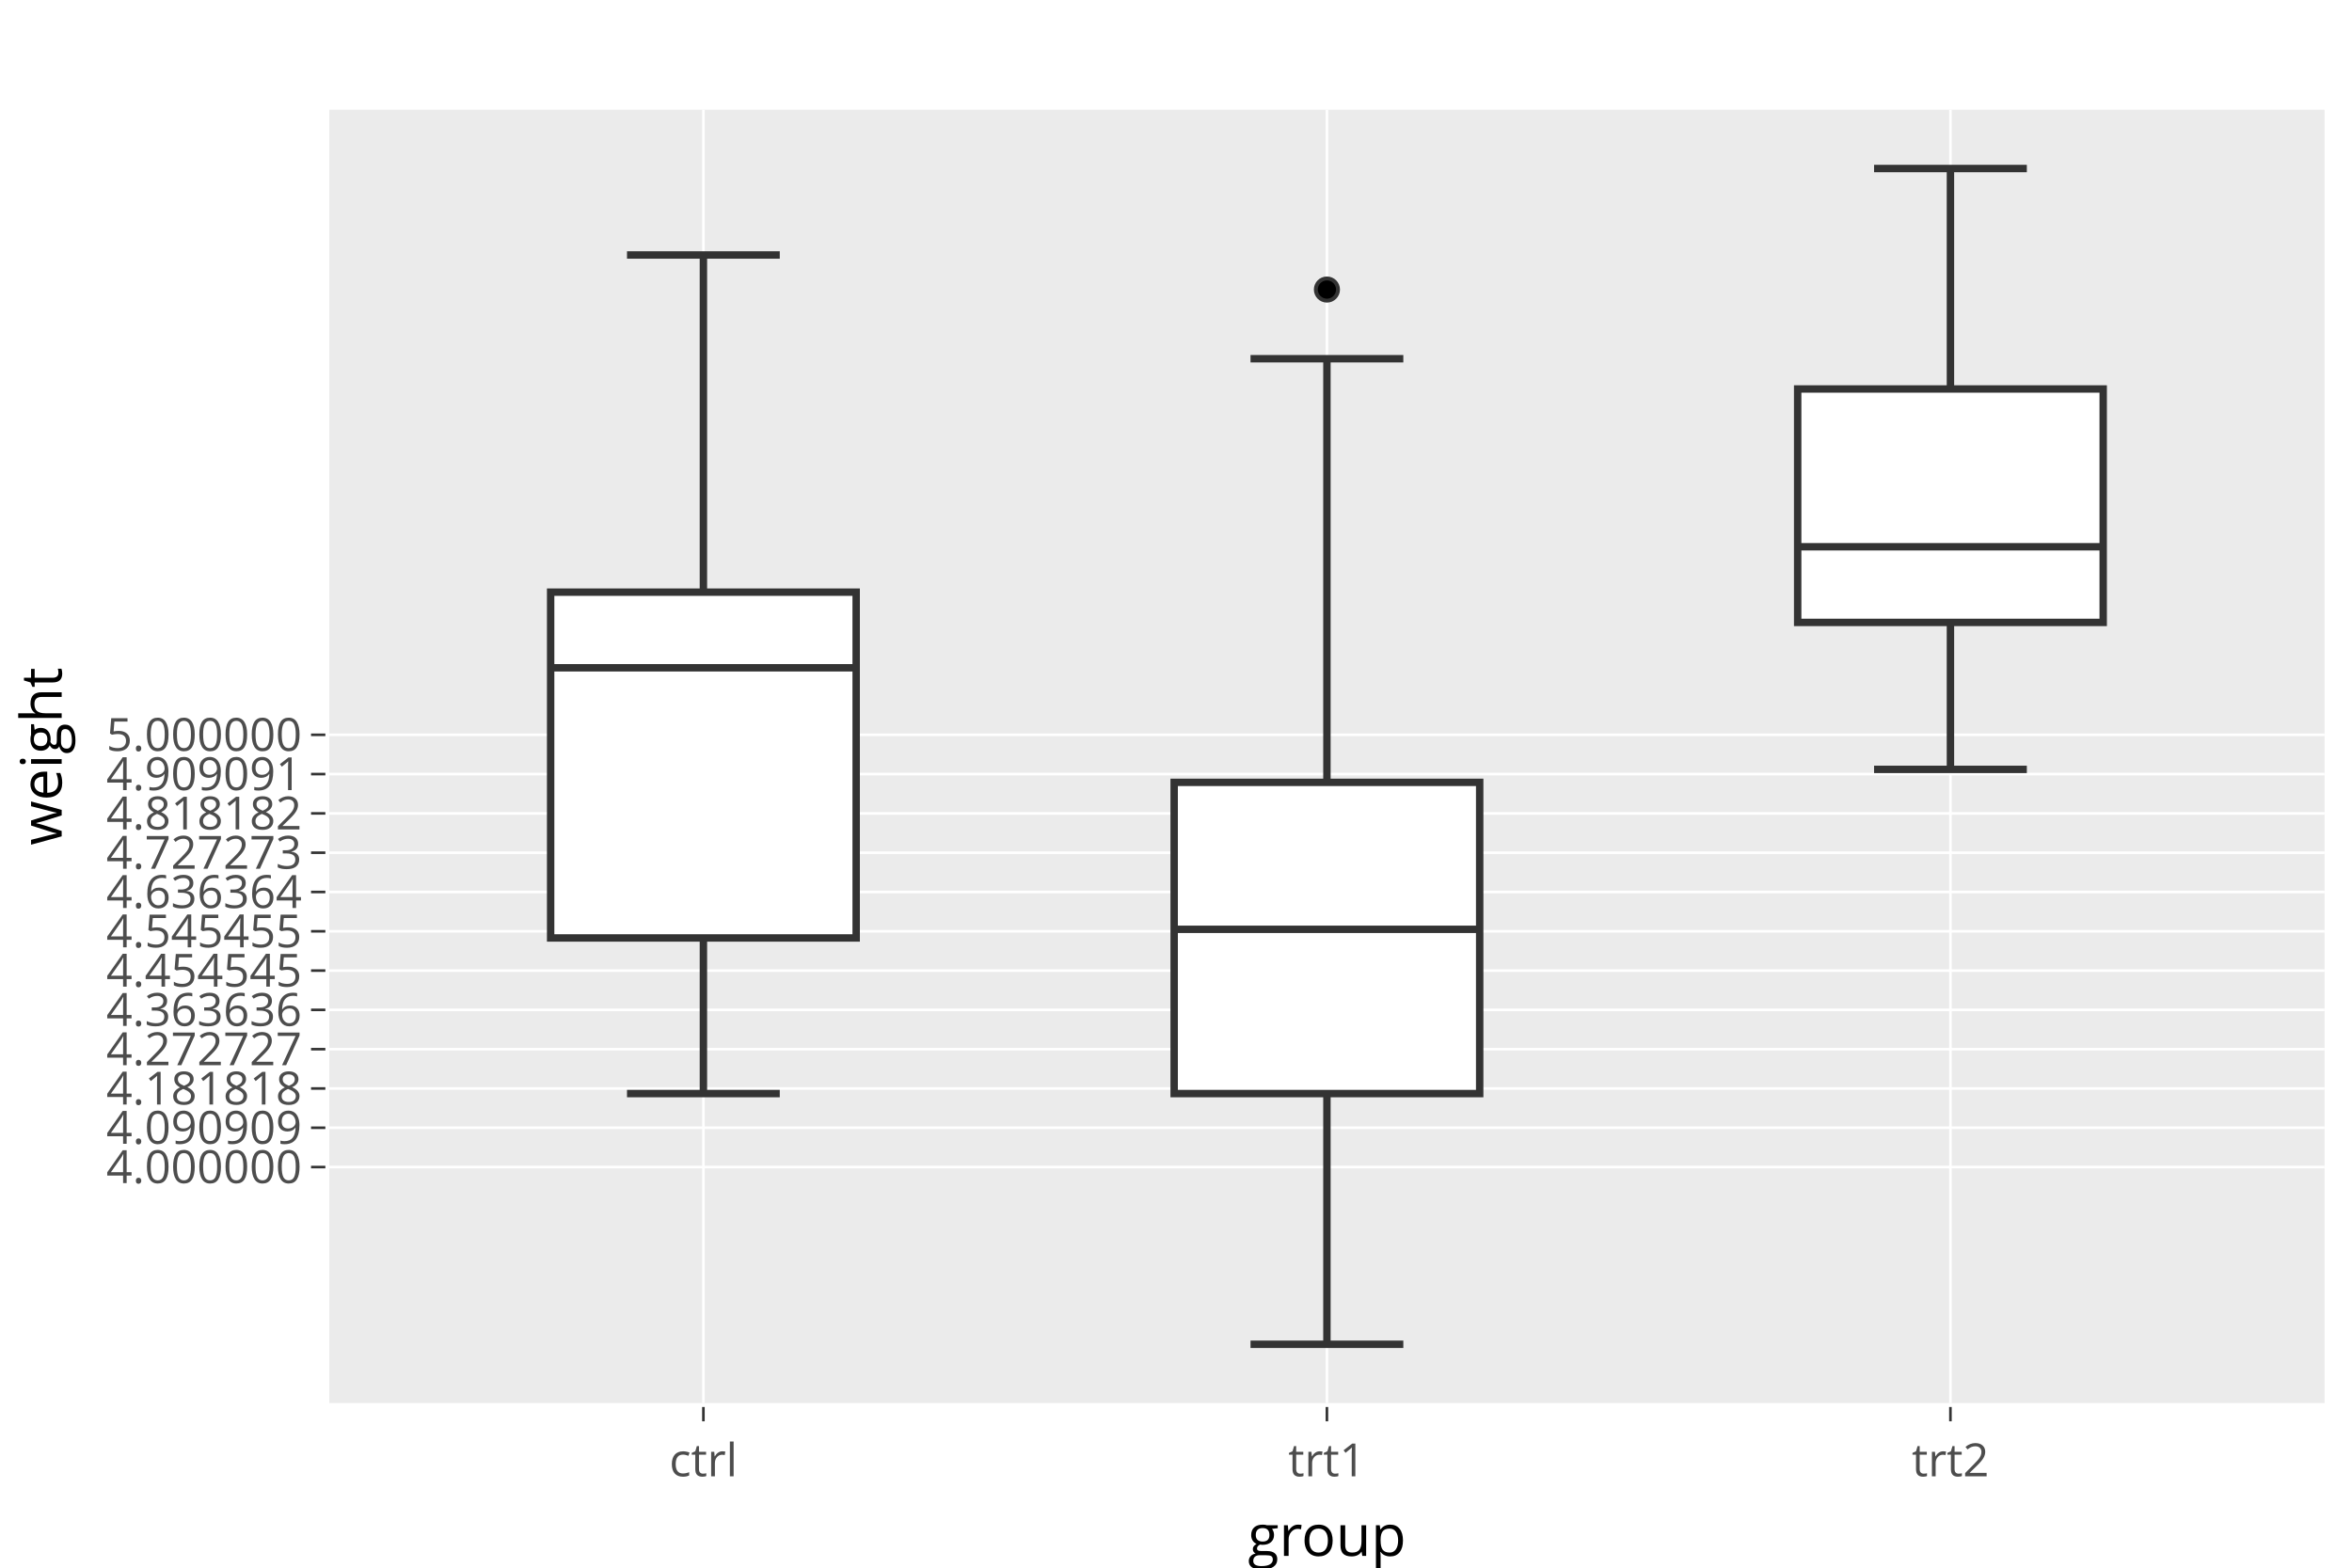
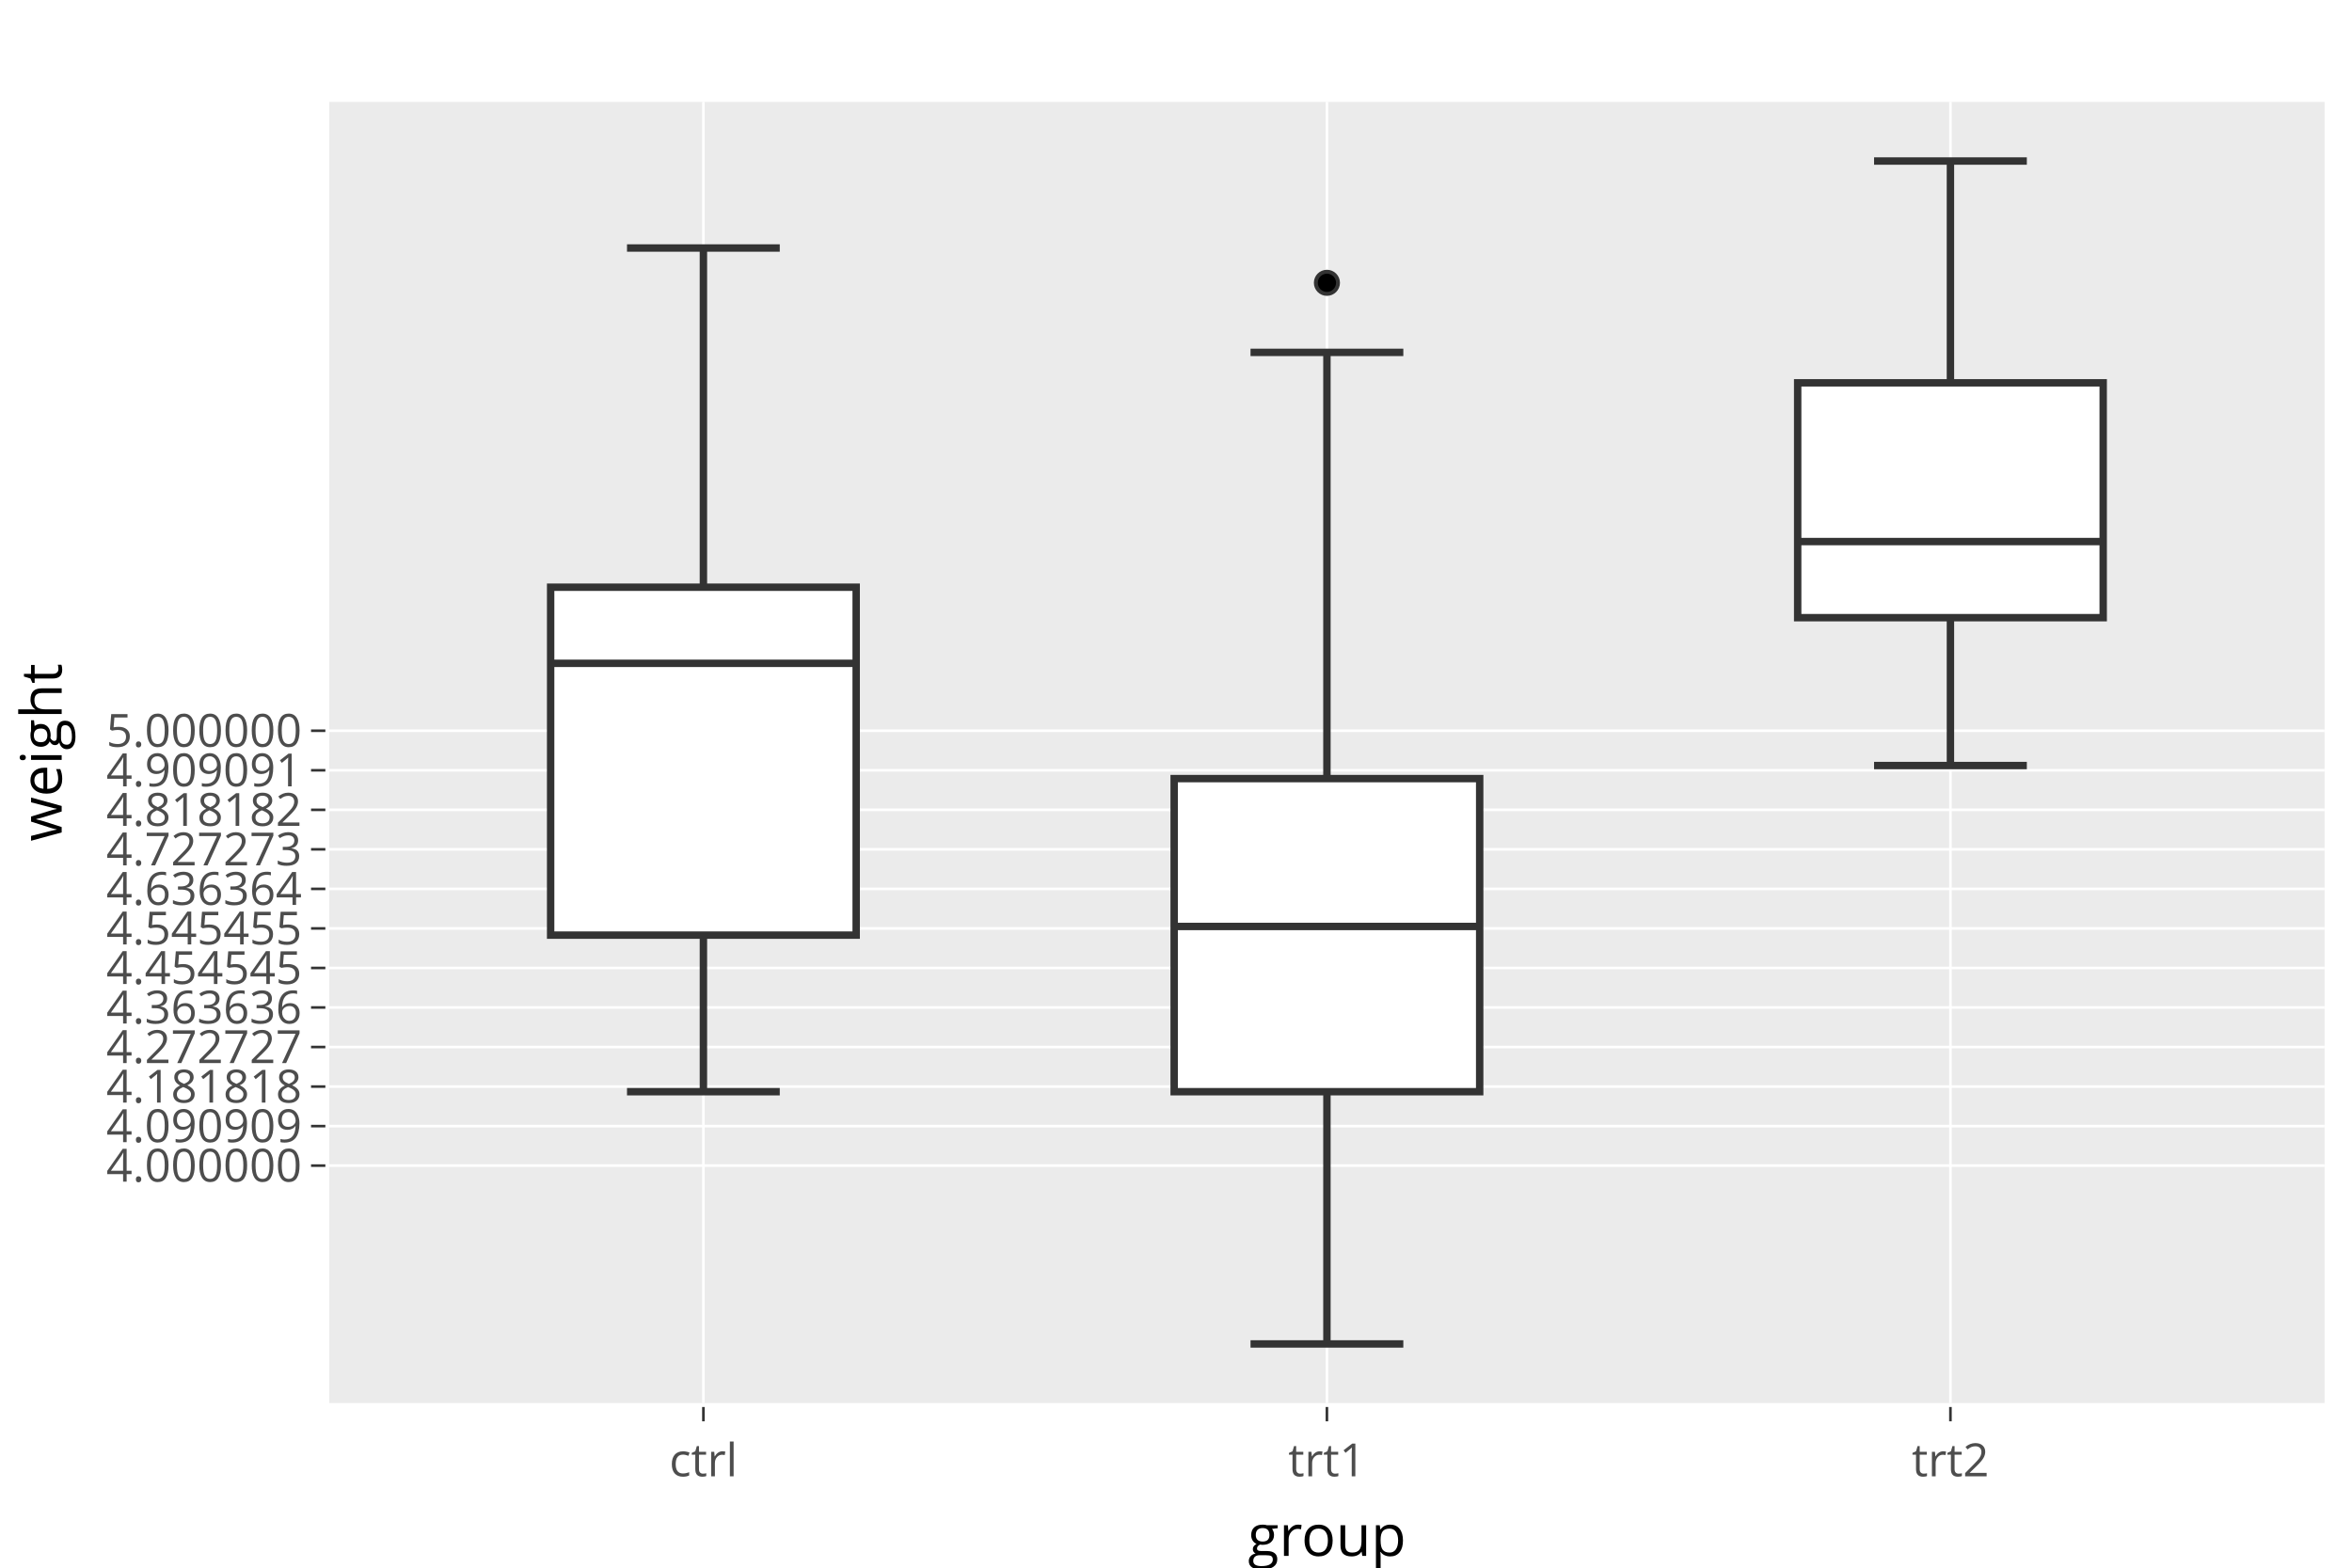
<svg xmlns="http://www.w3.org/2000/svg" class="main-svg" width="600" height="400" viewBox="0 0 600 400">
  <rect x="0" y="0" width="600" height="400" style="fill: rgb(255, 255, 255); fill-opacity: 1;" />
  <defs id="defs-">
    <g class="clips">
      <clipPath id="clipxyplot" class="plotclip">
-         <rect width="509" height="330" />
+         <rect width="509" height="332" />
      </clipPath>
      <clipPath class="axesclip" id="clipx">
        <rect x="84" y="0" width="509" height="400" />
      </clipPath>
      <clipPath class="axesclip" id="clipy">
-         <rect x="0" y="28" width="600" height="330" />
+         <rect x="0" y="26" width="600" height="332" />
      </clipPath>
      <clipPath class="axesclip" id="clipxy">
-         <rect x="84" y="28" width="509" height="330" />
+         <rect x="84" y="26" width="509" height="332" />
      </clipPath>
    </g>
    <g class="gradients" />
  </defs>
  <g class="bglayer">
-     <rect class="bg" x="84" y="28" width="509" height="330" style="fill: rgb(235, 235, 235); fill-opacity: 1; stroke-width: 0;" />
+     <rect class="bg" x="84" y="26" width="509" height="332" style="fill: rgb(235, 235, 235); fill-opacity: 1; stroke-width: 0;" />
  </g>
  <g class="layer-below">
    <g class="imagelayer" />
    <g class="shapelayer" />
  </g>
  <g class="cartesianlayer">
    <g class="subplot xy">
      <g class="layer-subplot">
        <g class="shapelayer" />
        <g class="imagelayer" />
      </g>
      <g class="gridlayer">
        <g class="x">
-           <path class="xgrid crisp" d="M0,28v330" transform="translate(179.44,0)" style="stroke: rgb(255, 255, 255); stroke-opacity: 1; stroke-width: 0.664px;" />
-           <path class="xgrid crisp" d="M0,28v330" transform="translate(338.5,0)" style="stroke: rgb(255, 255, 255); stroke-opacity: 1; stroke-width: 0.664px;" />
-           <path class="xgrid crisp" d="M0,28v330" transform="translate(497.56,0)" style="stroke: rgb(255, 255, 255); stroke-opacity: 1; stroke-width: 0.664px;" />
+           <path class="xgrid crisp" d="M0,26v332" transform="translate(179.44,0)" style="stroke: rgb(255, 255, 255); stroke-opacity: 1; stroke-width: 0.664px;" />
+           <path class="xgrid crisp" d="M0,26v332" transform="translate(338.5,0)" style="stroke: rgb(255, 255, 255); stroke-opacity: 1; stroke-width: 0.664px;" />
+           <path class="xgrid crisp" d="M0,26v332" transform="translate(497.56,0)" style="stroke: rgb(255, 255, 255); stroke-opacity: 1; stroke-width: 0.664px;" />
        </g>
        <g class="y">
-           <path class="ygrid crisp" d="M84,0h509" transform="translate(0,297.78)" style="stroke: rgb(255, 255, 255); stroke-opacity: 1; stroke-width: 0.664px;" />
-           <path class="ygrid crisp" d="M84,0h509" transform="translate(0,287.75)" style="stroke: rgb(255, 255, 255); stroke-opacity: 1; stroke-width: 0.664px;" />
-           <path class="ygrid crisp" d="M84,0h509" transform="translate(0,277.73)" style="stroke: rgb(255, 255, 255); stroke-opacity: 1; stroke-width: 0.664px;" />
-           <path class="ygrid crisp" d="M84,0h509" transform="translate(0,267.7)" style="stroke: rgb(255, 255, 255); stroke-opacity: 1; stroke-width: 0.664px;" />
-           <path class="ygrid crisp" d="M84,0h509" transform="translate(0,257.67)" style="stroke: rgb(255, 255, 255); stroke-opacity: 1; stroke-width: 0.664px;" />
-           <path class="ygrid crisp" d="M84,0h509" transform="translate(0,247.65)" style="stroke: rgb(255, 255, 255); stroke-opacity: 1; stroke-width: 0.664px;" />
-           <path class="ygrid crisp" d="M84,0h509" transform="translate(0,237.62)" style="stroke: rgb(255, 255, 255); stroke-opacity: 1; stroke-width: 0.664px;" />
-           <path class="ygrid crisp" d="M84,0h509" transform="translate(0,227.59)" style="stroke: rgb(255, 255, 255); stroke-opacity: 1; stroke-width: 0.664px;" />
-           <path class="ygrid crisp" d="M84,0h509" transform="translate(0,217.57)" style="stroke: rgb(255, 255, 255); stroke-opacity: 1; stroke-width: 0.664px;" />
-           <path class="ygrid crisp" d="M84,0h509" transform="translate(0,207.54)" style="stroke: rgb(255, 255, 255); stroke-opacity: 1; stroke-width: 0.664px;" />
-           <path class="ygrid crisp" d="M84,0h509" transform="translate(0,197.51)" style="stroke: rgb(255, 255, 255); stroke-opacity: 1; stroke-width: 0.664px;" />
-           <path class="ygrid crisp" d="M84,0h509" transform="translate(0,187.49)" style="stroke: rgb(255, 255, 255); stroke-opacity: 1; stroke-width: 0.664px;" />
+           <path class="ygrid crisp" d="M84,0h509" transform="translate(0,297.41)" style="stroke: rgb(255, 255, 255); stroke-opacity: 1; stroke-width: 0.664px;" />
+           <path class="ygrid crisp" d="M84,0h509" transform="translate(0,287.33)" style="stroke: rgb(255, 255, 255); stroke-opacity: 1; stroke-width: 0.664px;" />
+           <path class="ygrid crisp" d="M84,0h509" transform="translate(0,277.24)" style="stroke: rgb(255, 255, 255); stroke-opacity: 1; stroke-width: 0.664px;" />
+           <path class="ygrid crisp" d="M84,0h509" transform="translate(0,267.15)" style="stroke: rgb(255, 255, 255); stroke-opacity: 1; stroke-width: 0.664px;" />
+           <path class="ygrid crisp" d="M84,0h509" transform="translate(0,257.06)" style="stroke: rgb(255, 255, 255); stroke-opacity: 1; stroke-width: 0.664px;" />
+           <path class="ygrid crisp" d="M84,0h509" transform="translate(0,246.98)" style="stroke: rgb(255, 255, 255); stroke-opacity: 1; stroke-width: 0.664px;" />
+           <path class="ygrid crisp" d="M84,0h509" transform="translate(0,236.89)" style="stroke: rgb(255, 255, 255); stroke-opacity: 1; stroke-width: 0.664px;" />
+           <path class="ygrid crisp" d="M84,0h509" transform="translate(0,226.8)" style="stroke: rgb(255, 255, 255); stroke-opacity: 1; stroke-width: 0.664px;" />
+           <path class="ygrid crisp" d="M84,0h509" transform="translate(0,216.71)" style="stroke: rgb(255, 255, 255); stroke-opacity: 1; stroke-width: 0.664px;" />
+           <path class="ygrid crisp" d="M84,0h509" transform="translate(0,206.63)" style="stroke: rgb(255, 255, 255); stroke-opacity: 1; stroke-width: 0.664px;" />
+           <path class="ygrid crisp" d="M84,0h509" transform="translate(0,196.54)" style="stroke: rgb(255, 255, 255); stroke-opacity: 1; stroke-width: 0.664px;" />
+           <path class="ygrid crisp" d="M84,0h509" transform="translate(0,186.45)" style="stroke: rgb(255, 255, 255); stroke-opacity: 1; stroke-width: 0.664px;" />
        </g>
      </g>
      <g class="zerolinelayer" />
      <path class="xlines-below" />
      <path class="ylines-below" />
      <g class="overlines-below" />
      <g class="xaxislayer-below" />
      <g class="yaxislayer-below" />
      <g class="overaxes-below" />
-       <g class="plot" transform="translate(84, 28)" clip-path="url(#clipxyplot)">
+       <g class="plot" transform="translate(84, 26)" clip-path="url(#clipxyplot)">
        <g class="boxlayer mlayer">
          <g class="trace boxes" style="opacity: 1;">
-             <path class="box" d="M56.47,142.39H134.41M56.47,211.32H134.41V123.09H56.47ZM95.44,211.32V251.03M95.44,123.09V37.06M75.95,251.03H114.92M75.95,37.06H114.92" style="vector-effect: non-scaling-stroke; stroke-width: 1.89px; stroke: rgb(51, 51, 51); stroke-opacity: 1; fill: rgb(255, 255, 255); fill-opacity: 1;" />
-             <path class="box" d="M215.53,209.12H293.47M215.53,251.03H293.47V171.62H215.53ZM254.5,251.03V315M254.5,171.62V63.53M235.01,315H273.99M235.01,63.53H273.99" style="vector-effect: non-scaling-stroke; stroke-width: 1.89px; stroke: rgb(51, 51, 51); stroke-opacity: 1; fill: rgb(255, 255, 255); fill-opacity: 1;" />
-             <path class="box" d="M374.59,111.51H452.53M374.59,130.81H452.53V71.25H374.59ZM413.56,130.81V168.31M413.56,71.25V15M394.08,168.31H433.05M394.08,15H433.05" style="vector-effect: non-scaling-stroke; stroke-width: 1.89px; stroke: rgb(51, 51, 51); stroke-opacity: 1; fill: rgb(255, 255, 255); fill-opacity: 1;" />
+             <path class="box" d="M56.47,143.25H134.41M56.47,212.6H134.41V123.83H56.47ZM95.44,212.6V252.55M95.44,123.83V37.28M75.95,252.55H114.92M75.95,37.28H114.92" style="vector-effect: non-scaling-stroke; stroke-width: 1.89px; stroke: rgb(51, 51, 51); stroke-opacity: 1; fill: rgb(255, 255, 255); fill-opacity: 1;" />
+             <path class="box" d="M215.53,210.39H293.47M215.53,252.55H293.47V172.66H215.53ZM254.5,252.55V316.91M254.5,172.66V63.91M235.01,316.91H273.99M235.01,63.91H273.99" style="vector-effect: non-scaling-stroke; stroke-width: 1.89px; stroke: rgb(51, 51, 51); stroke-opacity: 1; fill: rgb(255, 255, 255); fill-opacity: 1;" />
+             <path class="box" d="M374.59,112.18H452.53M374.59,131.6H452.53V71.68H374.59ZM413.56,131.6V169.33M413.56,71.68V15.09M394.08,169.33H433.05M394.08,15.09H433.05" style="vector-effect: non-scaling-stroke; stroke-width: 1.89px; stroke: rgb(51, 51, 51); stroke-opacity: 1; fill: rgb(255, 255, 255); fill-opacity: 1;" />
            <g class="points" />
            <g class="points">
-               <path class="point" transform="translate(254.5,45.88)" d="M2.83,0A2.83,2.83 0 1,1 0,-2.83A2.83,2.83 0 0,1 2.83,0Z" style="opacity: 1; stroke-width: 1px; fill: rgb(0, 0, 0); fill-opacity: 1; stroke: rgb(51, 51, 51); stroke-opacity: 1;" />
+               <path class="point" transform="translate(254.5,46.16)" d="M2.83,0A2.83,2.83 0 1,1 0,-2.83A2.83,2.83 0 0,1 2.83,0Z" style="opacity: 1; stroke-width: 1px; fill: rgb(0, 0, 0); fill-opacity: 1; stroke: rgb(51, 51, 51); stroke-opacity: 1;" />
            </g>
            <g class="points" />
          </g>
        </g>
      </g>
      <g class="overplot" />
      <path class="xlines-above crisp" d="" style="fill: none; stroke-width: 1px; stroke: rgb(0, 0, 0); stroke-opacity: 0;" />
      <path class="ylines-above crisp" d="" style="fill: none; stroke-width: 1px; stroke: rgb(0, 0, 0); stroke-opacity: 0;" />
      <g class="overlines-above" />
      <g class="xaxislayer-above">
        <path class="xtick ticks crisp" d="M0,359v3.653" transform="translate(179.44,0)" style="stroke: rgb(51, 51, 51); stroke-opacity: 1; stroke-width: 0.664px;" />
        <path class="xtick ticks crisp" d="M0,359v3.653" transform="translate(338.5,0)" style="stroke: rgb(51, 51, 51); stroke-opacity: 1; stroke-width: 0.664px;" />
        <path class="xtick ticks crisp" d="M0,359v3.653" transform="translate(497.56,0)" style="stroke: rgb(51, 51, 51); stroke-opacity: 1; stroke-width: 0.664px;" />
        <g class="xtick">
          <text text-anchor="middle" x="0" y="376.68" transform="translate(179.44,0)" style="font-family: 'Open Sans', verdana, arial, sans-serif; font-size: 11.69px; fill: rgb(77, 77, 77); fill-opacity: 1; white-space: pre;">ctrl</text>
        </g>
        <g class="xtick">
          <text text-anchor="middle" x="0" y="376.68" transform="translate(338.5,0)" style="font-family: 'Open Sans', verdana, arial, sans-serif; font-size: 11.69px; fill: rgb(77, 77, 77); fill-opacity: 1; white-space: pre;">trt1</text>
        </g>
        <g class="xtick">
          <text text-anchor="middle" x="0" y="376.68" transform="translate(497.56,0)" style="font-family: 'Open Sans', verdana, arial, sans-serif; font-size: 11.69px; fill: rgb(77, 77, 77); fill-opacity: 1; white-space: pre;">trt2</text>
        </g>
      </g>
      <g class="yaxislayer-above">
-         <path class="ytick ticks crisp" d="M83,0h-3.653" transform="translate(0,297.78)" style="stroke: rgb(51, 51, 51); stroke-opacity: 1; stroke-width: 0.664px;" />
-         <path class="ytick ticks crisp" d="M83,0h-3.653" transform="translate(0,287.75)" style="stroke: rgb(51, 51, 51); stroke-opacity: 1; stroke-width: 0.664px;" />
-         <path class="ytick ticks crisp" d="M83,0h-3.653" transform="translate(0,277.73)" style="stroke: rgb(51, 51, 51); stroke-opacity: 1; stroke-width: 0.664px;" />
-         <path class="ytick ticks crisp" d="M83,0h-3.653" transform="translate(0,267.7)" style="stroke: rgb(51, 51, 51); stroke-opacity: 1; stroke-width: 0.664px;" />
-         <path class="ytick ticks crisp" d="M83,0h-3.653" transform="translate(0,257.67)" style="stroke: rgb(51, 51, 51); stroke-opacity: 1; stroke-width: 0.664px;" />
-         <path class="ytick ticks crisp" d="M83,0h-3.653" transform="translate(0,247.65)" style="stroke: rgb(51, 51, 51); stroke-opacity: 1; stroke-width: 0.664px;" />
-         <path class="ytick ticks crisp" d="M83,0h-3.653" transform="translate(0,237.62)" style="stroke: rgb(51, 51, 51); stroke-opacity: 1; stroke-width: 0.664px;" />
-         <path class="ytick ticks crisp" d="M83,0h-3.653" transform="translate(0,227.59)" style="stroke: rgb(51, 51, 51); stroke-opacity: 1; stroke-width: 0.664px;" />
-         <path class="ytick ticks crisp" d="M83,0h-3.653" transform="translate(0,217.57)" style="stroke: rgb(51, 51, 51); stroke-opacity: 1; stroke-width: 0.664px;" />
-         <path class="ytick ticks crisp" d="M83,0h-3.653" transform="translate(0,207.54)" style="stroke: rgb(51, 51, 51); stroke-opacity: 1; stroke-width: 0.664px;" />
-         <path class="ytick ticks crisp" d="M83,0h-3.653" transform="translate(0,197.51)" style="stroke: rgb(51, 51, 51); stroke-opacity: 1; stroke-width: 0.664px;" />
-         <path class="ytick ticks crisp" d="M83,0h-3.653" transform="translate(0,187.49)" style="stroke: rgb(51, 51, 51); stroke-opacity: 1; stroke-width: 0.664px;" />
+         <path class="ytick ticks crisp" d="M83,0h-3.653" transform="translate(0,297.41)" style="stroke: rgb(51, 51, 51); stroke-opacity: 1; stroke-width: 0.664px;" />
+         <path class="ytick ticks crisp" d="M83,0h-3.653" transform="translate(0,287.33)" style="stroke: rgb(51, 51, 51); stroke-opacity: 1; stroke-width: 0.664px;" />
+         <path class="ytick ticks crisp" d="M83,0h-3.653" transform="translate(0,277.24)" style="stroke: rgb(51, 51, 51); stroke-opacity: 1; stroke-width: 0.664px;" />
+         <path class="ytick ticks crisp" d="M83,0h-3.653" transform="translate(0,267.15)" style="stroke: rgb(51, 51, 51); stroke-opacity: 1; stroke-width: 0.664px;" />
+         <path class="ytick ticks crisp" d="M83,0h-3.653" transform="translate(0,257.06)" style="stroke: rgb(51, 51, 51); stroke-opacity: 1; stroke-width: 0.664px;" />
+         <path class="ytick ticks crisp" d="M83,0h-3.653" transform="translate(0,246.98)" style="stroke: rgb(51, 51, 51); stroke-opacity: 1; stroke-width: 0.664px;" />
+         <path class="ytick ticks crisp" d="M83,0h-3.653" transform="translate(0,236.89)" style="stroke: rgb(51, 51, 51); stroke-opacity: 1; stroke-width: 0.664px;" />
+         <path class="ytick ticks crisp" d="M83,0h-3.653" transform="translate(0,226.8)" style="stroke: rgb(51, 51, 51); stroke-opacity: 1; stroke-width: 0.664px;" />
+         <path class="ytick ticks crisp" d="M83,0h-3.653" transform="translate(0,216.71)" style="stroke: rgb(51, 51, 51); stroke-opacity: 1; stroke-width: 0.664px;" />
+         <path class="ytick ticks crisp" d="M83,0h-3.653" transform="translate(0,206.63)" style="stroke: rgb(51, 51, 51); stroke-opacity: 1; stroke-width: 0.664px;" />
+         <path class="ytick ticks crisp" d="M83,0h-3.653" transform="translate(0,196.54)" style="stroke: rgb(51, 51, 51); stroke-opacity: 1; stroke-width: 0.664px;" />
+         <path class="ytick ticks crisp" d="M83,0h-3.653" transform="translate(0,186.45)" style="stroke: rgb(51, 51, 51); stroke-opacity: 1; stroke-width: 0.664px;" />
        <g class="ytick">
-           <text text-anchor="end" x="77.009" y="4.091" transform="translate(0,297.78)" style="font-family: 'Open Sans', verdana, arial, sans-serif; font-size: 11.69px; fill: rgb(77, 77, 77); fill-opacity: 1; white-space: pre;">4.000000</text>
+           <text text-anchor="end" x="77.009" y="4.091" transform="translate(0,297.41)" style="font-family: 'Open Sans', verdana, arial, sans-serif; font-size: 11.69px; fill: rgb(77, 77, 77); fill-opacity: 1; white-space: pre;">4.000000</text>
        </g>
        <g class="ytick">
-           <text text-anchor="end" x="77.009" y="4.091" transform="translate(0,287.75)" style="font-family: 'Open Sans', verdana, arial, sans-serif; font-size: 11.69px; fill: rgb(77, 77, 77); fill-opacity: 1; white-space: pre;">4.090909</text>
+           <text text-anchor="end" x="77.009" y="4.091" transform="translate(0,287.33)" style="font-family: 'Open Sans', verdana, arial, sans-serif; font-size: 11.69px; fill: rgb(77, 77, 77); fill-opacity: 1; white-space: pre;">4.090909</text>
        </g>
        <g class="ytick">
-           <text text-anchor="end" x="77.009" y="4.091" transform="translate(0,277.73)" style="font-family: 'Open Sans', verdana, arial, sans-serif; font-size: 11.69px; fill: rgb(77, 77, 77); fill-opacity: 1; white-space: pre;">4.181818</text>
+           <text text-anchor="end" x="77.009" y="4.091" transform="translate(0,277.24)" style="font-family: 'Open Sans', verdana, arial, sans-serif; font-size: 11.69px; fill: rgb(77, 77, 77); fill-opacity: 1; white-space: pre;">4.181818</text>
        </g>
        <g class="ytick">
-           <text text-anchor="end" x="77.009" y="4.091" transform="translate(0,267.7)" style="font-family: 'Open Sans', verdana, arial, sans-serif; font-size: 11.69px; fill: rgb(77, 77, 77); fill-opacity: 1; white-space: pre;">4.272727</text>
+           <text text-anchor="end" x="77.009" y="4.091" transform="translate(0,267.15)" style="font-family: 'Open Sans', verdana, arial, sans-serif; font-size: 11.69px; fill: rgb(77, 77, 77); fill-opacity: 1; white-space: pre;">4.272727</text>
        </g>
        <g class="ytick">
-           <text text-anchor="end" x="77.009" y="4.091" transform="translate(0,257.67)" style="font-family: 'Open Sans', verdana, arial, sans-serif; font-size: 11.69px; fill: rgb(77, 77, 77); fill-opacity: 1; white-space: pre;">4.363636</text>
+           <text text-anchor="end" x="77.009" y="4.091" transform="translate(0,257.06)" style="font-family: 'Open Sans', verdana, arial, sans-serif; font-size: 11.69px; fill: rgb(77, 77, 77); fill-opacity: 1; white-space: pre;">4.363636</text>
        </g>
        <g class="ytick">
-           <text text-anchor="end" x="77.009" y="4.091" transform="translate(0,247.65)" style="font-family: 'Open Sans', verdana, arial, sans-serif; font-size: 11.69px; fill: rgb(77, 77, 77); fill-opacity: 1; white-space: pre;">4.454545</text>
+           <text text-anchor="end" x="77.009" y="4.091" transform="translate(0,246.98)" style="font-family: 'Open Sans', verdana, arial, sans-serif; font-size: 11.69px; fill: rgb(77, 77, 77); fill-opacity: 1; white-space: pre;">4.454545</text>
        </g>
        <g class="ytick">
-           <text text-anchor="end" x="77.009" y="4.091" transform="translate(0,237.62)" style="font-family: 'Open Sans', verdana, arial, sans-serif; font-size: 11.69px; fill: rgb(77, 77, 77); fill-opacity: 1; white-space: pre;">4.545455</text>
+           <text text-anchor="end" x="77.009" y="4.091" transform="translate(0,236.89)" style="font-family: 'Open Sans', verdana, arial, sans-serif; font-size: 11.69px; fill: rgb(77, 77, 77); fill-opacity: 1; white-space: pre;">4.545455</text>
        </g>
        <g class="ytick">
-           <text text-anchor="end" x="77.009" y="4.091" transform="translate(0,227.59)" style="font-family: 'Open Sans', verdana, arial, sans-serif; font-size: 11.69px; fill: rgb(77, 77, 77); fill-opacity: 1; white-space: pre;">4.636364</text>
+           <text text-anchor="end" x="77.009" y="4.091" transform="translate(0,226.8)" style="font-family: 'Open Sans', verdana, arial, sans-serif; font-size: 11.69px; fill: rgb(77, 77, 77); fill-opacity: 1; white-space: pre;">4.636364</text>
        </g>
        <g class="ytick">
-           <text text-anchor="end" x="77.009" y="4.091" transform="translate(0,217.57)" style="font-family: 'Open Sans', verdana, arial, sans-serif; font-size: 11.69px; fill: rgb(77, 77, 77); fill-opacity: 1; white-space: pre;">4.727273</text>
+           <text text-anchor="end" x="77.009" y="4.091" transform="translate(0,216.71)" style="font-family: 'Open Sans', verdana, arial, sans-serif; font-size: 11.69px; fill: rgb(77, 77, 77); fill-opacity: 1; white-space: pre;">4.727273</text>
        </g>
        <g class="ytick">
-           <text text-anchor="end" x="77.009" y="4.091" transform="translate(0,207.54)" style="font-family: 'Open Sans', verdana, arial, sans-serif; font-size: 11.69px; fill: rgb(77, 77, 77); fill-opacity: 1; white-space: pre;">4.818182</text>
+           <text text-anchor="end" x="77.009" y="4.091" transform="translate(0,206.63)" style="font-family: 'Open Sans', verdana, arial, sans-serif; font-size: 11.69px; fill: rgb(77, 77, 77); fill-opacity: 1; white-space: pre;">4.818182</text>
        </g>
        <g class="ytick">
-           <text text-anchor="end" x="77.009" y="4.091" transform="translate(0,197.51)" style="font-family: 'Open Sans', verdana, arial, sans-serif; font-size: 11.69px; fill: rgb(77, 77, 77); fill-opacity: 1; white-space: pre;">4.909091</text>
+           <text text-anchor="end" x="77.009" y="4.091" transform="translate(0,196.54)" style="font-family: 'Open Sans', verdana, arial, sans-serif; font-size: 11.69px; fill: rgb(77, 77, 77); fill-opacity: 1; white-space: pre;">4.909091</text>
        </g>
        <g class="ytick">
-           <text text-anchor="end" x="77.009" y="4.091" transform="translate(0,187.49)" style="font-family: 'Open Sans', verdana, arial, sans-serif; font-size: 11.69px; fill: rgb(77, 77, 77); fill-opacity: 1; white-space: pre;">5.000000</text>
+           <text text-anchor="end" x="77.009" y="4.091" transform="translate(0,186.45)" style="font-family: 'Open Sans', verdana, arial, sans-serif; font-size: 11.69px; fill: rgb(77, 77, 77); fill-opacity: 1; white-space: pre;">5.000000</text>
        </g>
      </g>
      <g class="overaxes-above" />
    </g>
  </g>
  <g class="polarlayer" />
  <g class="ternarylayer" />
  <g class="geolayer" />
  <g class="pielayer" />
  <g class="glimages" />
  <defs id="topdefs-">
    <g class="clips" />
  </defs>
  <g class="layer-above">
    <g class="imagelayer" />
    <g class="shapelayer">
-       <path data-index="0" fill-rule="evenodd" d="M84,358H593V28H84Z" style="opacity: 1; stroke: rgb(0, 0, 0); stroke-opacity: 0; fill: rgb(0, 0, 0); fill-opacity: 0; stroke-width: 0px;" />
+       <path data-index="0" fill-rule="evenodd" d="M84,358H593V26H84Z" style="opacity: 1; stroke: rgb(0, 0, 0); stroke-opacity: 0; fill: rgb(0, 0, 0); fill-opacity: 0; stroke-width: 0px;" />
    </g>
  </g>
  <g class="infolayer">
    <g class="g-gtitle" />
    <g class="g-xtitle" transform="translate(0,-14.85124)">
      <text class="xtitle" x="338.5" y="411.836" text-anchor="middle" style="font-family: 'Open Sans', verdana, arial, sans-serif; font-size: 14.61px; fill: rgb(0, 0, 0); opacity: 1; font-weight: normal; white-space: pre;">group</text>
    </g>
    <g class="g-ytitle" transform="translate(-29.04199,0)">
-       <text class="ytitle" transform="rotate(-90,44.77626,193)" x="44.776" y="193" text-anchor="middle" style="font-family: 'Open Sans', verdana, arial, sans-serif; font-size: 14.61px; fill: rgb(0, 0, 0); opacity: 1; font-weight: normal; white-space: pre;">weight</text>
+       <text class="ytitle" transform="rotate(-90,44.77626,192)" x="44.776" y="192" text-anchor="middle" style="font-family: 'Open Sans', verdana, arial, sans-serif; font-size: 14.61px; fill: rgb(0, 0, 0); opacity: 1; font-weight: normal; white-space: pre;">weight</text>
    </g>
  </g>
</svg>
